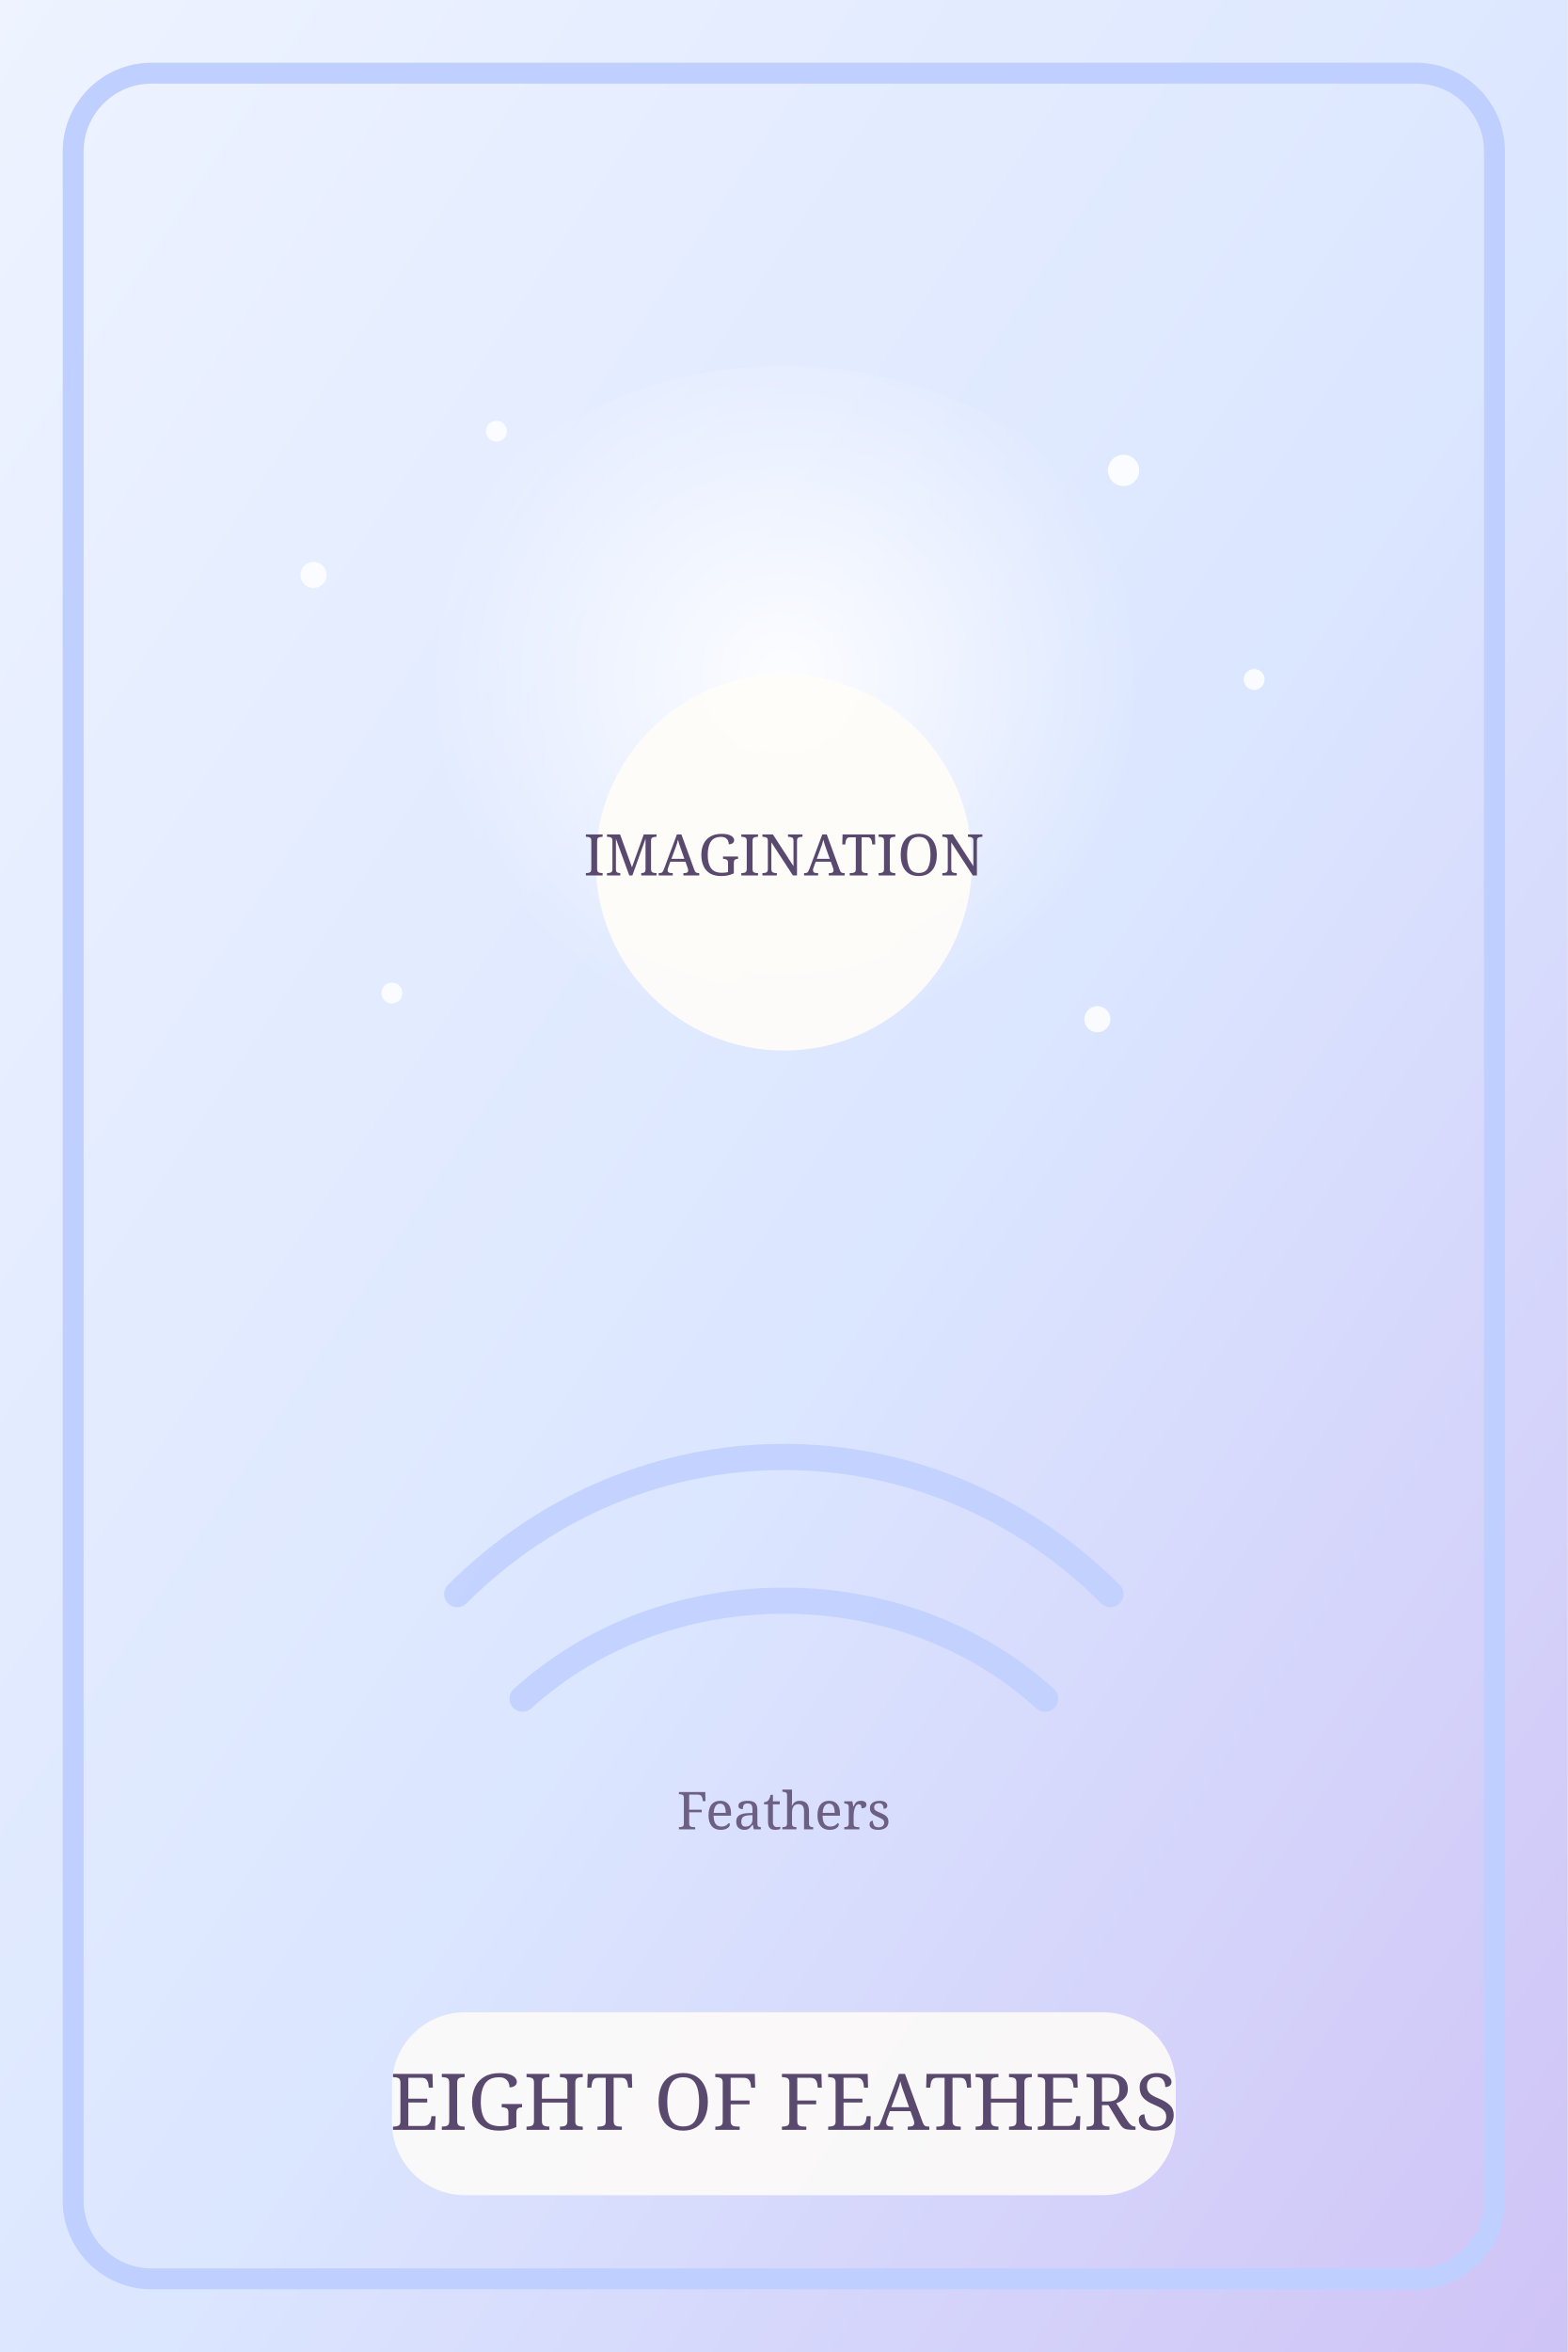
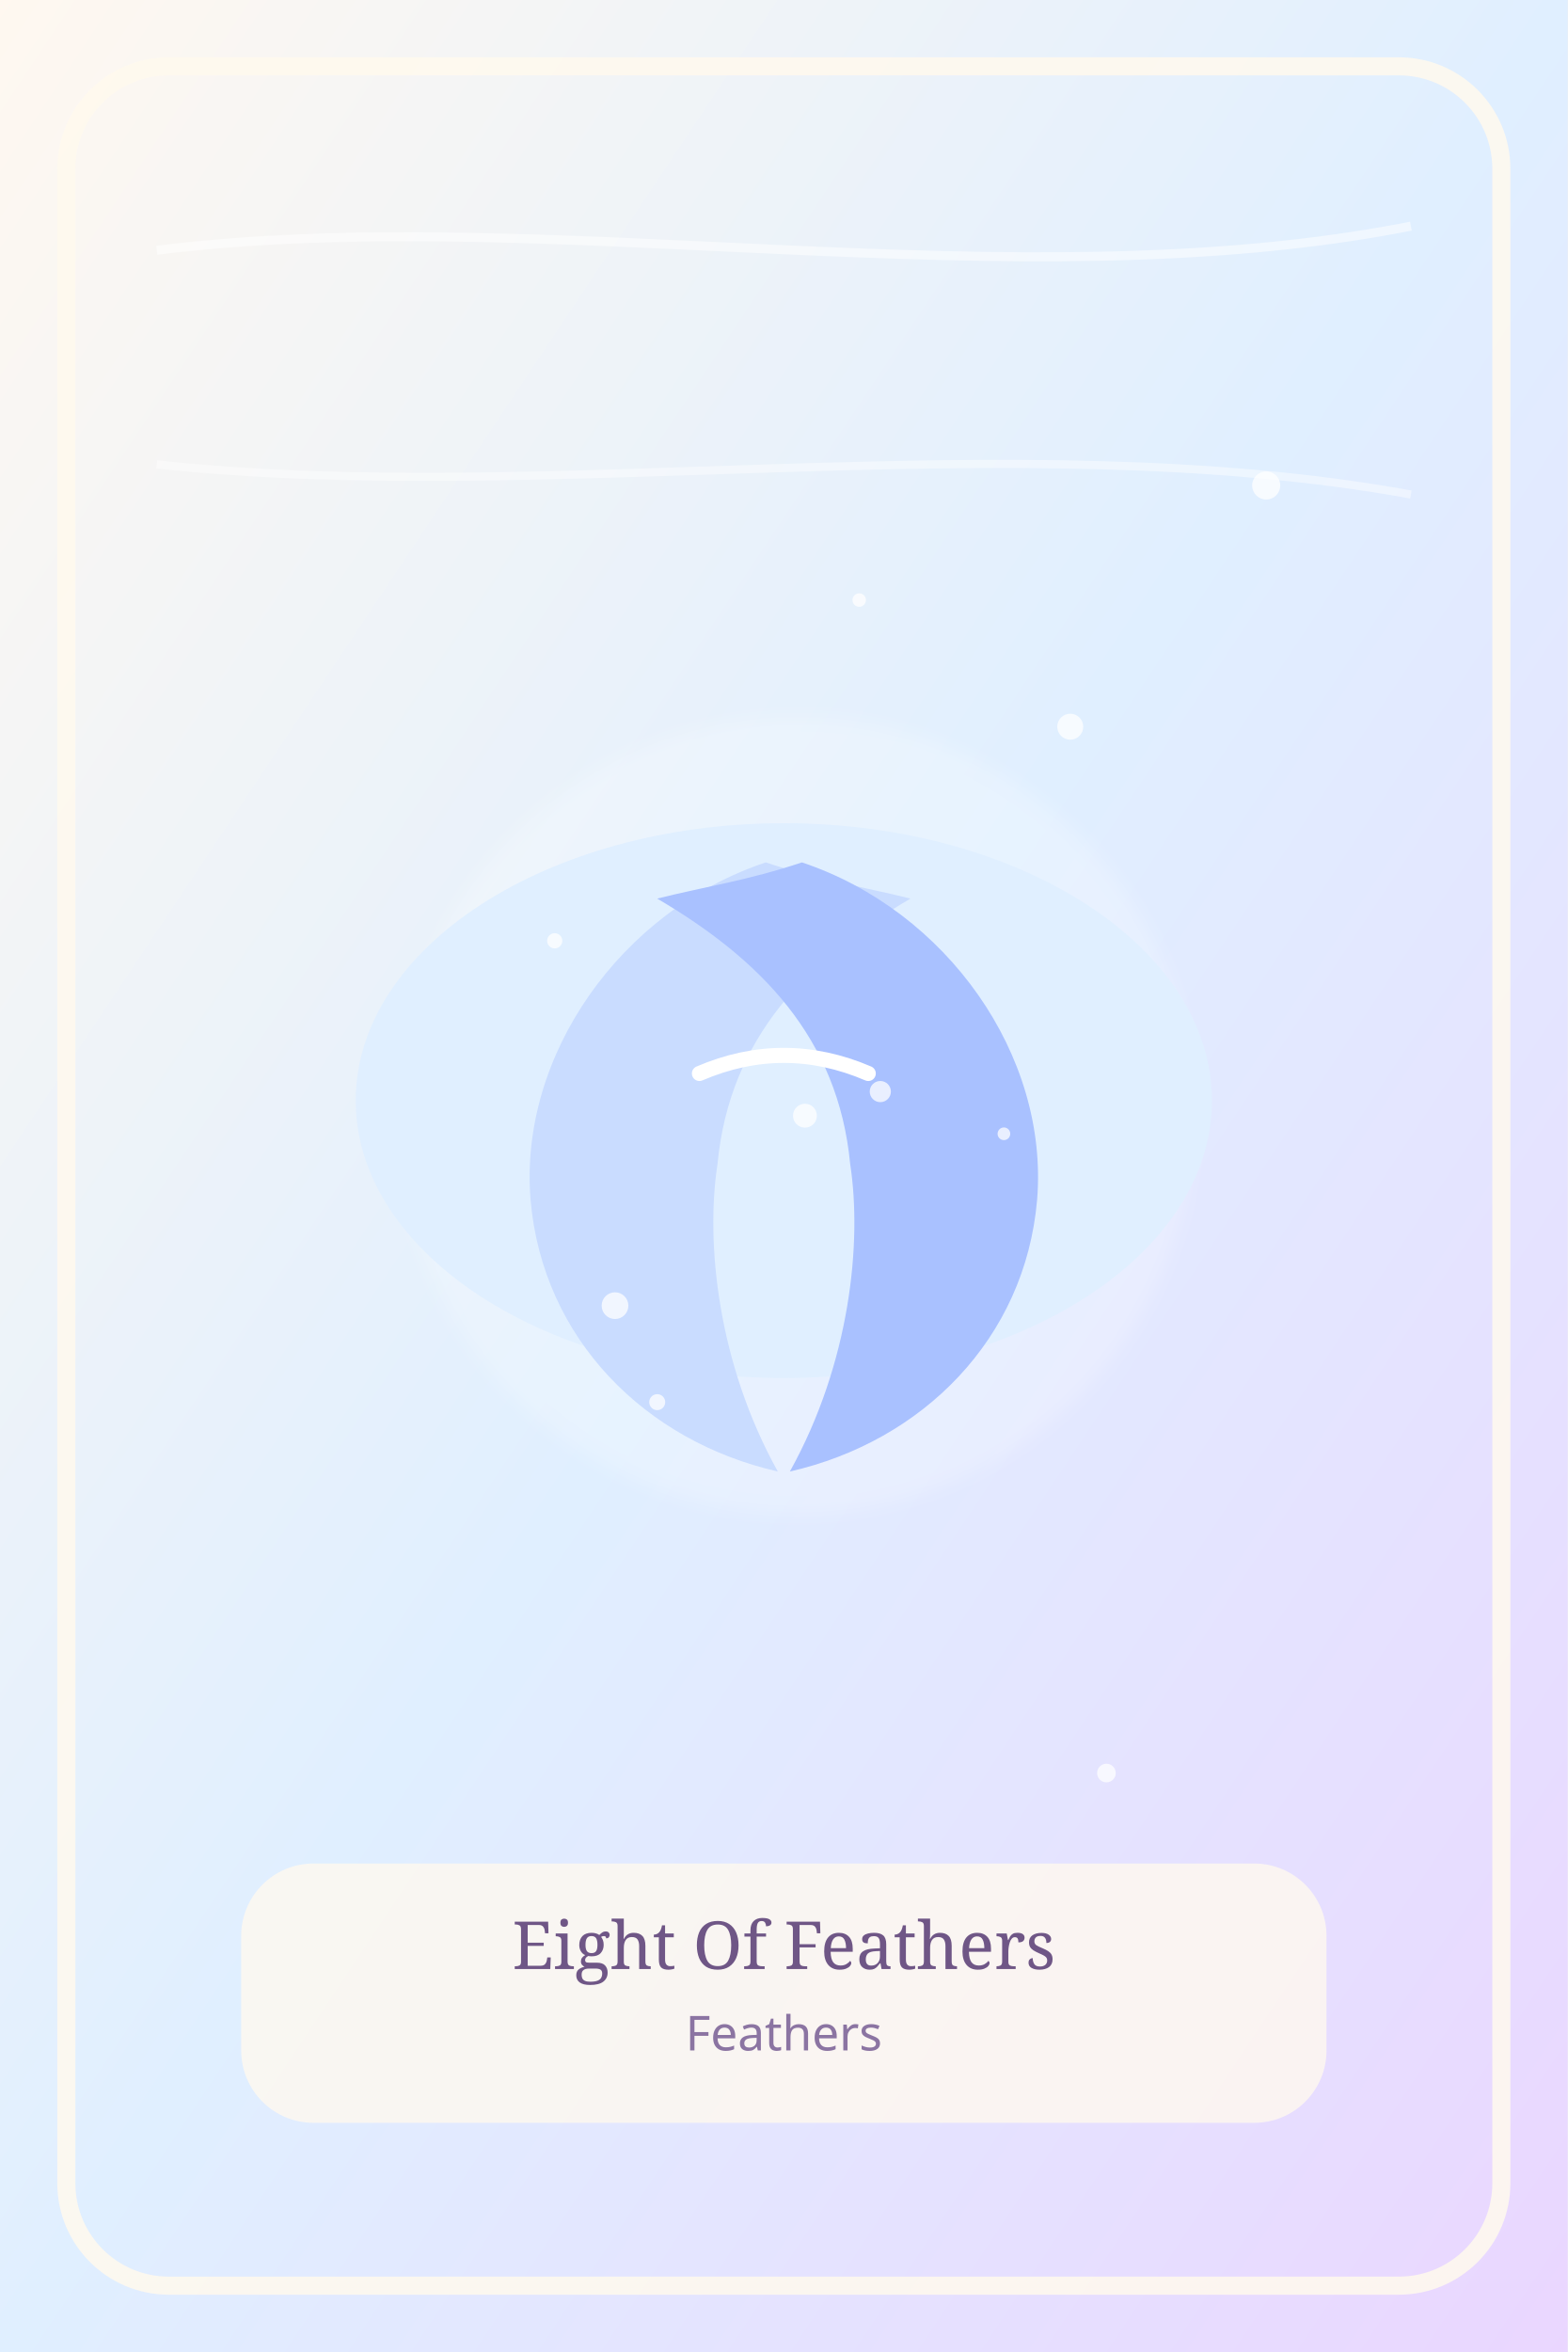
- <svg xmlns="http://www.w3.org/2000/svg" viewBox="0 0 600 900" role="img" aria-label="Eight of Feathers tarot card art">
+ <svg xmlns="http://www.w3.org/2000/svg" viewBox="0 0 520 780" role="img" aria-labelledby="t d">
  <defs>
    <linearGradient id="bg" x1="0" y1="0" x2="1" y2="1">
-       <stop offset="0%" stop-color="#eef3ff" />
-       <stop offset="55%" stop-color="#dbe6ff" />
-       <stop offset="100%" stop-color="#cfc3f6" />
+       <stop offset="0%" stop-color="#fff8f0" />
+       <stop offset="50%" stop-color="#e0efff" />
+       <stop offset="100%" stop-color="#ead6ff" />
    </linearGradient>
-     <radialGradient id="halo" cx="50%" cy="35%" r="40%">
-       <stop offset="0%" stop-color="#ffffff" stop-opacity="0.9" />
-       <stop offset="100%" stop-color="#ffffff" stop-opacity="0" />
-     </radialGradient>
+     <filter id="soft" x="-20%" y="-20%" width="140%" height="140%">
+       <feGaussianBlur stdDeviation="2.8" />
+     </filter>
  </defs>
-   <rect width="600" height="900" fill="url(#bg)" />
-   <rect x="28" y="28" width="544" height="844" rx="30" fill="none" stroke="#bfcfff" stroke-width="8" />
-   <circle cx="300" cy="310" r="170" fill="url(#halo)" />
-   <g fill="#fff" opacity="0.85">
-     <circle cx="120" cy="220" r="5" />
-     <circle cx="190" cy="165" r="4" />
-     <circle cx="430" cy="180" r="6" />
-     <circle cx="480" cy="260" r="4" />
-     <circle cx="150" cy="380" r="4" />
-     <circle cx="420" cy="390" r="5" />
+   <rect width="520" height="780" fill="url(#bg)" />
+   <rect x="22" y="22" width="476" height="736" rx="34" fill="none" stroke="#fff9ee" stroke-width="6" opacity=".86" />
+   <path d="M52 83 C180 67,336 101,468 75" stroke="#fff" stroke-opacity=".5" stroke-width="3" fill="none" />
+   <path d="M52 154 C180 168,336 140,468 164" stroke="#fff" stroke-opacity=".42" stroke-width="2.7" fill="none" />
+   <circle cx="264" cy="370" r="132" fill="#ffffff" opacity=".22" filter="url(#soft)" />
+   <ellipse cx="260" cy="365" rx="142" ry="92" fill="#e0efff" />
+   <path d="M254 286 C206 302,172 350,176 398 C180 444,214 478,258 488 C238 452,234 412,238 386 C242 344,268 318,302 298 C286 294,272 292,254 286 Z" fill="#c9dcff" />
+   <path d="M266 286 C314 302,348 350,344 398 C340 444,306 478,262 488 C282 452,286 412,282 386 C278 344,252 318,218 298 C234 294,248 292,266 286 Z" fill="#a9c1ff" />
+   <path d="M232 356 Q260 344 288 356" stroke="#ffffff" stroke-width="5" fill="none" stroke-linecap="round" />
+   <g>
+     <circle cx="204" cy="433" r="4.43" fill="#fff" opacity=".74" />
+     <circle cx="367" cy="588" r="3.09" fill="#fff" opacity=".74" />
+     <circle cx="355" cy="241" r="4.31" fill="#fff" opacity=".74" />
+     <circle cx="184" cy="312" r="2.52" fill="#fff" opacity=".74" />
+     <circle cx="218" cy="465" r="2.65" fill="#fff" opacity=".74" />
+     <circle cx="333" cy="376" r="2.10" fill="#fff" opacity=".74" />
+     <circle cx="267" cy="370" r="3.96" fill="#fff" opacity=".74" />
+     <circle cx="292" cy="362" r="3.51" fill="#fff" opacity=".74" />
+     <circle cx="285" cy="199" r="2.23" fill="#fff" opacity=".74" />
+     <circle cx="420" cy="161" r="4.66" fill="#fff" opacity=".74" />
  </g>
-   <g stroke="#bfcfff" stroke-width="10" stroke-linecap="round" fill="none" opacity="0.85">
-     <path d="M175 610 C245 540, 355 540, 425 610" />
-     <path d="M200 650 C255 600, 345 600, 400 650" />
-   </g>
-   <circle cx="300" cy="330" r="72" fill="#fffdf8" opacity="0.92" />
-   <text x="300" y="335" text-anchor="middle" font-family="Georgia, serif" font-size="22" fill="#5a496e">IMAGINATION</text>
-   <text x="300" y="700" text-anchor="middle" font-family="Georgia, serif" font-size="20" fill="#5a496e" opacity="0.85">Feathers</text>
-   <rect x="150" y="770" width="300" height="70" rx="28" fill="#fffdf8" opacity="0.86" />
-   <text x="300" y="815" text-anchor="middle" font-family="Georgia, serif" font-size="30" fill="#5a496e">EIGHT OF FEATHERS</text>
+   <rect x="80" y="618" width="360" height="86" rx="24" fill="#fff9ef" opacity=".8" />
+   <text x="260" y="653" text-anchor="middle" font-family="'Cormorant Garamond', Georgia, serif" font-size="22" fill="#6f5686">Eight Of Feathers</text>
+   <text x="260" y="680" text-anchor="middle" font-family="'Nunito', sans-serif" font-size="16" fill="#8b74a2">Feathers</text>
</svg>
